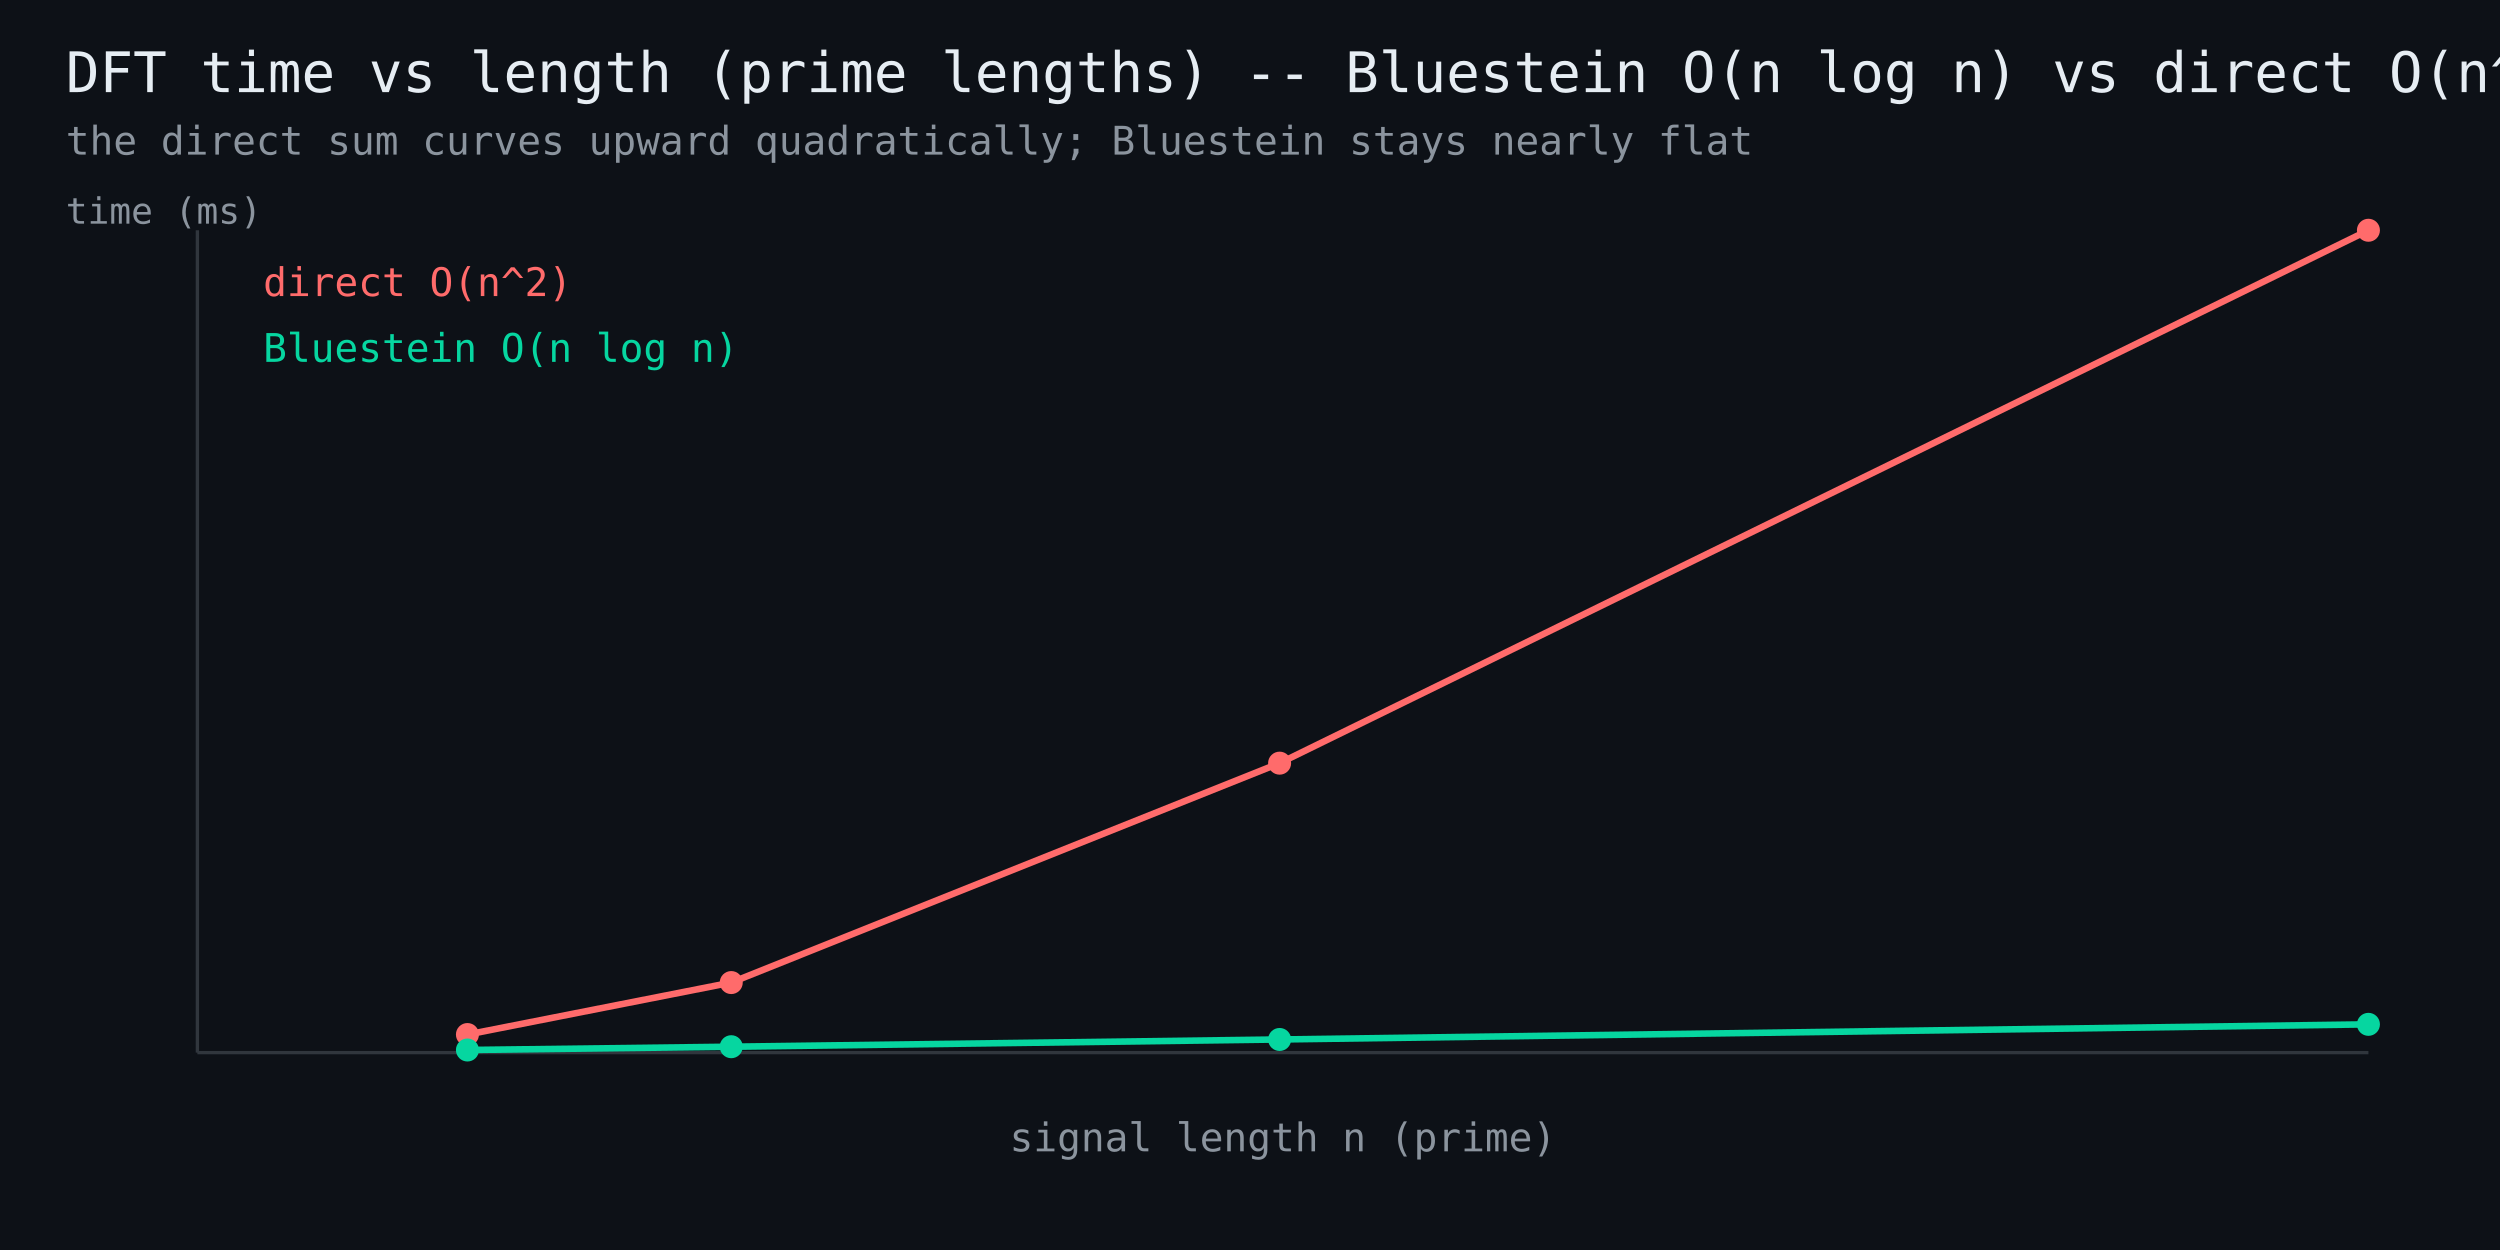
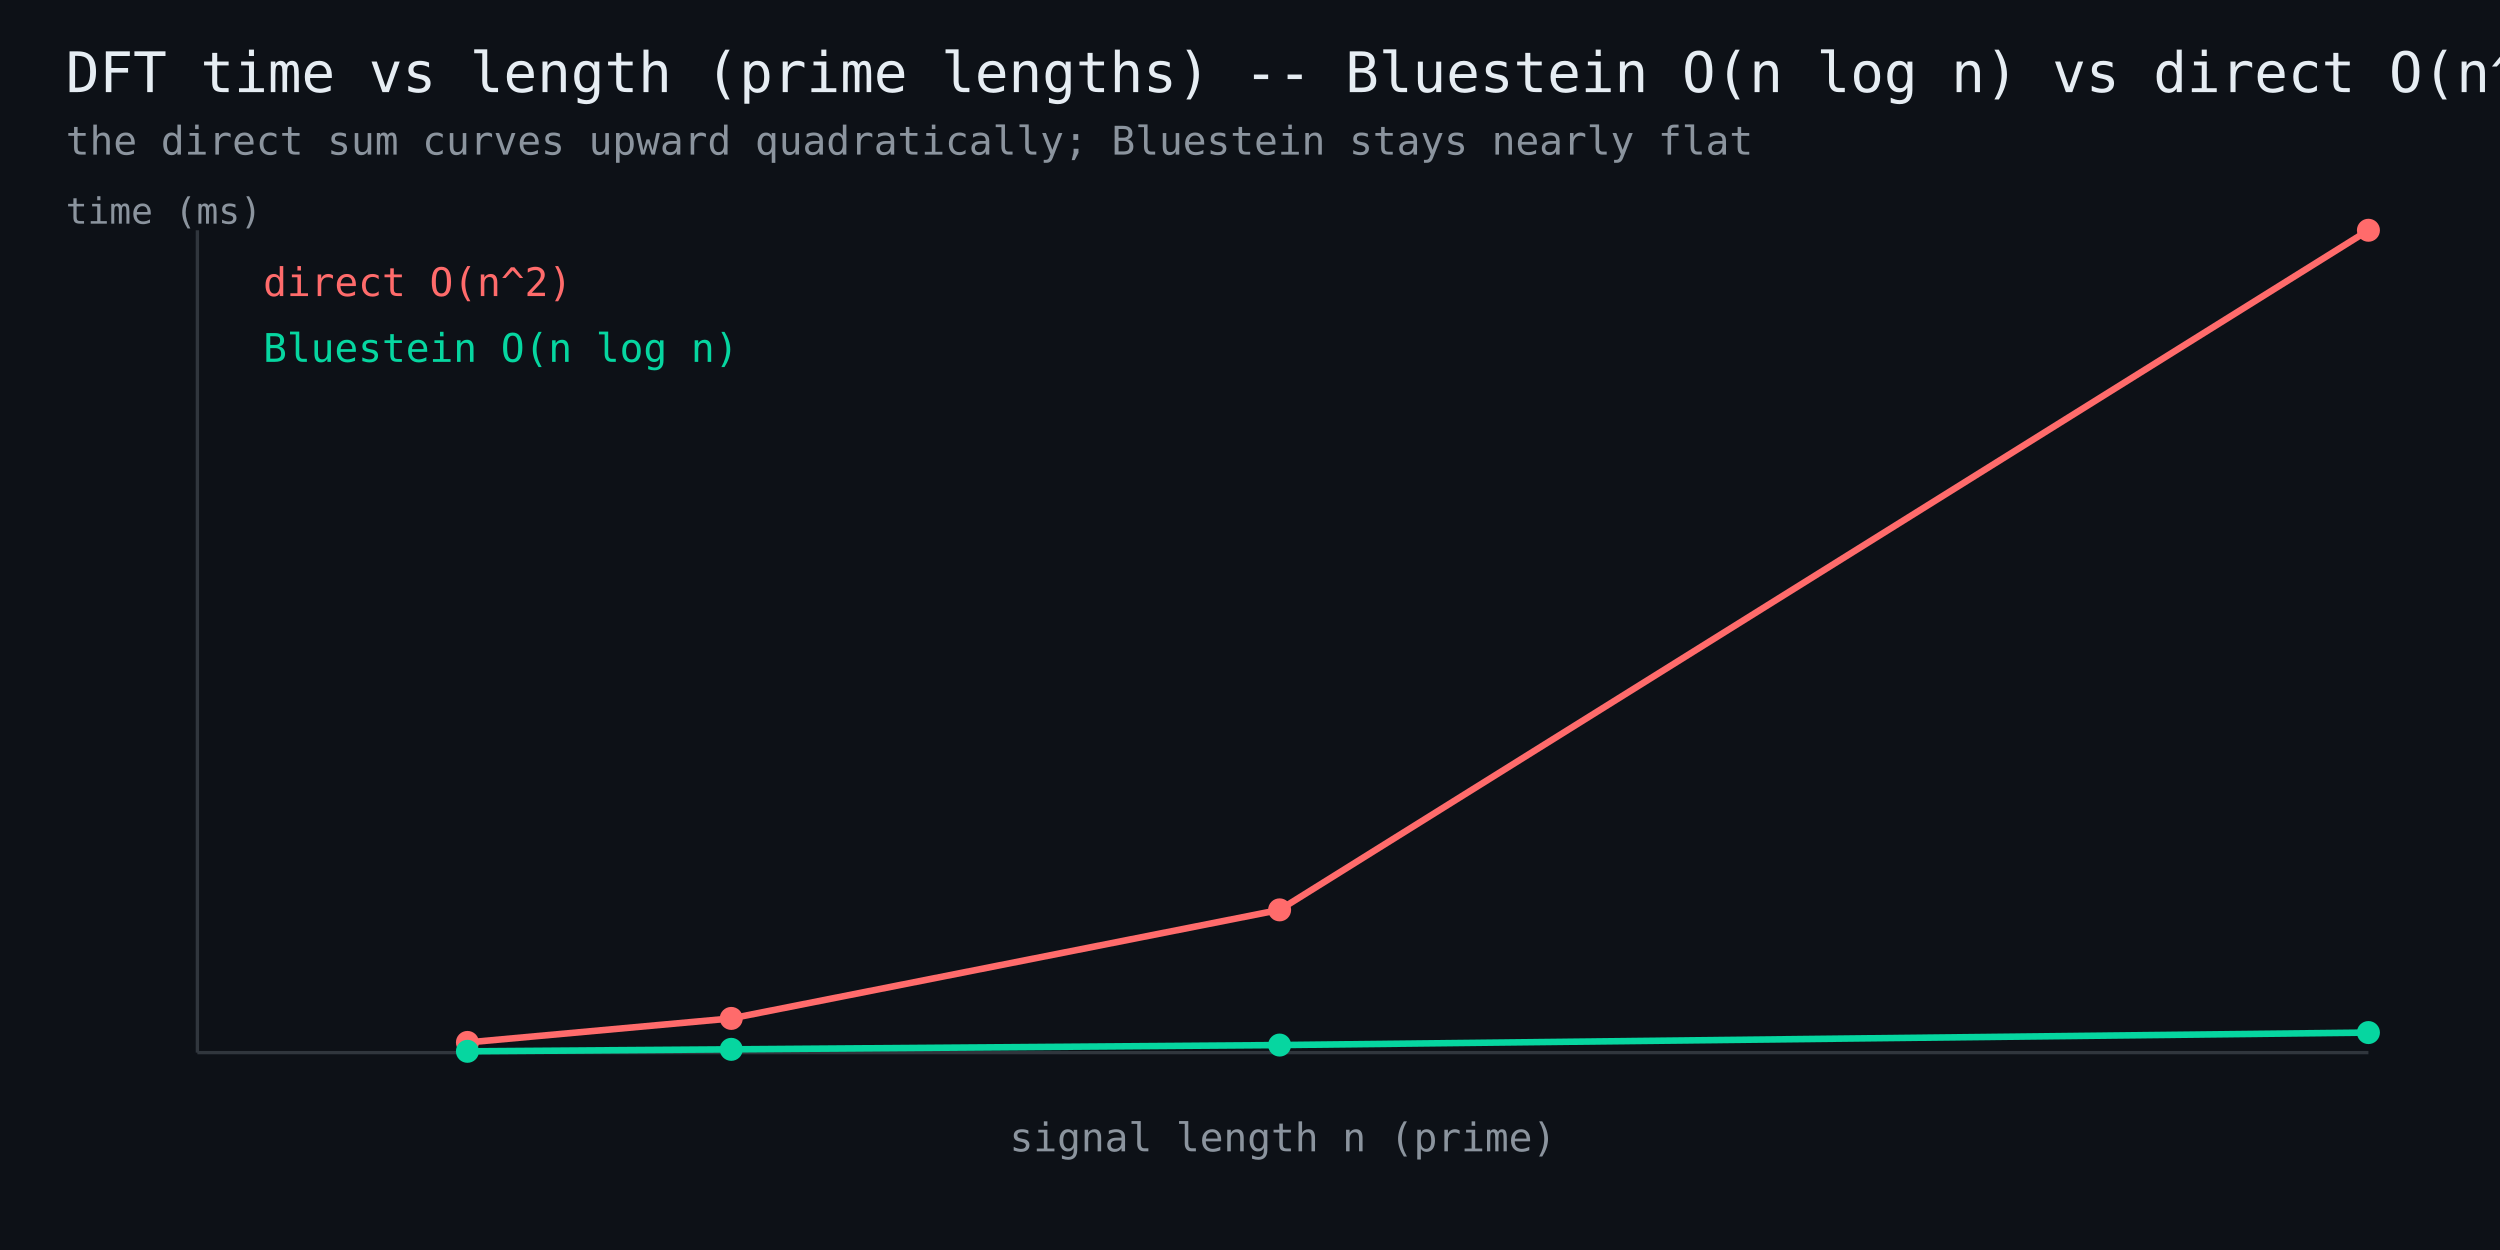
<svg xmlns="http://www.w3.org/2000/svg" width="760" height="380" viewBox="0 0 760 380" font-family="monospace">
  <rect width="760" height="380" fill="#0d1117" />
  <text x="20" y="28" fill="#e6edf3" font-size="17">DFT time vs length (prime lengths) -- Bluestein O(n log n) vs direct O(n^2)</text>
  <text x="20" y="47" fill="#8b949e" font-size="12">the direct sum curves upward quadratically; Bluestein stays nearly flat</text>
  <line x1="60" y1="320" x2="720" y2="320" stroke="#30363d" stroke-width="1" />
  <line x1="60" y1="320" x2="60" y2="70" stroke="#30363d" stroke-width="1" />
-   <polyline points="142.1,314.5 222.3,298.7 389.0,232.0 720.0,70.0" fill="none" stroke="#ff6b6b" stroke-width="2" />
-   <circle cx="142.1" cy="314.5" r="3.5" fill="#ff6b6b" />
-   <circle cx="222.3" cy="298.7" r="3.5" fill="#ff6b6b" />
-   <circle cx="389.0" cy="232.0" r="3.5" fill="#ff6b6b" />
+   <polyline points="142.1,316.9 222.3,309.6 389.0,276.6 720.0,70.0" fill="none" stroke="#ff6b6b" stroke-width="2" />
+   <circle cx="142.1" cy="316.9" r="3.5" fill="#ff6b6b" />
+   <circle cx="222.3" cy="309.6" r="3.5" fill="#ff6b6b" />
+   <circle cx="389.0" cy="276.6" r="3.5" fill="#ff6b6b" />
  <circle cx="720.0" cy="70.0" r="3.5" fill="#ff6b6b" />
  <text x="80" y="90" fill="#ff6b6b" font-size="12">direct O(n^2)</text>
-   <polyline points="142.1,319.2 222.3,318.2 389.0,316.0 720.0,311.4" fill="none" stroke="#06d6a0" stroke-width="2" />
-   <circle cx="142.1" cy="319.2" r="3.5" fill="#06d6a0" />
-   <circle cx="222.3" cy="318.2" r="3.5" fill="#06d6a0" />
-   <circle cx="389.0" cy="316.0" r="3.5" fill="#06d6a0" />
-   <circle cx="720.0" cy="311.4" r="3.5" fill="#06d6a0" />
+   <polyline points="142.1,319.6 222.3,319.0 389.0,317.7 720.0,313.9" fill="none" stroke="#06d6a0" stroke-width="2" />
+   <circle cx="142.1" cy="319.6" r="3.5" fill="#06d6a0" />
+   <circle cx="222.3" cy="319.0" r="3.5" fill="#06d6a0" />
+   <circle cx="389.0" cy="317.7" r="3.5" fill="#06d6a0" />
+   <circle cx="720.0" cy="313.9" r="3.5" fill="#06d6a0" />
  <text x="80" y="110" fill="#06d6a0" font-size="12">Bluestein O(n log n)</text>
  <text x="390" y="350" fill="#8b949e" font-size="12" text-anchor="middle">signal length n (prime)</text>
  <text x="20" y="68" fill="#8b949e" font-size="11">time (ms)</text>
</svg>
